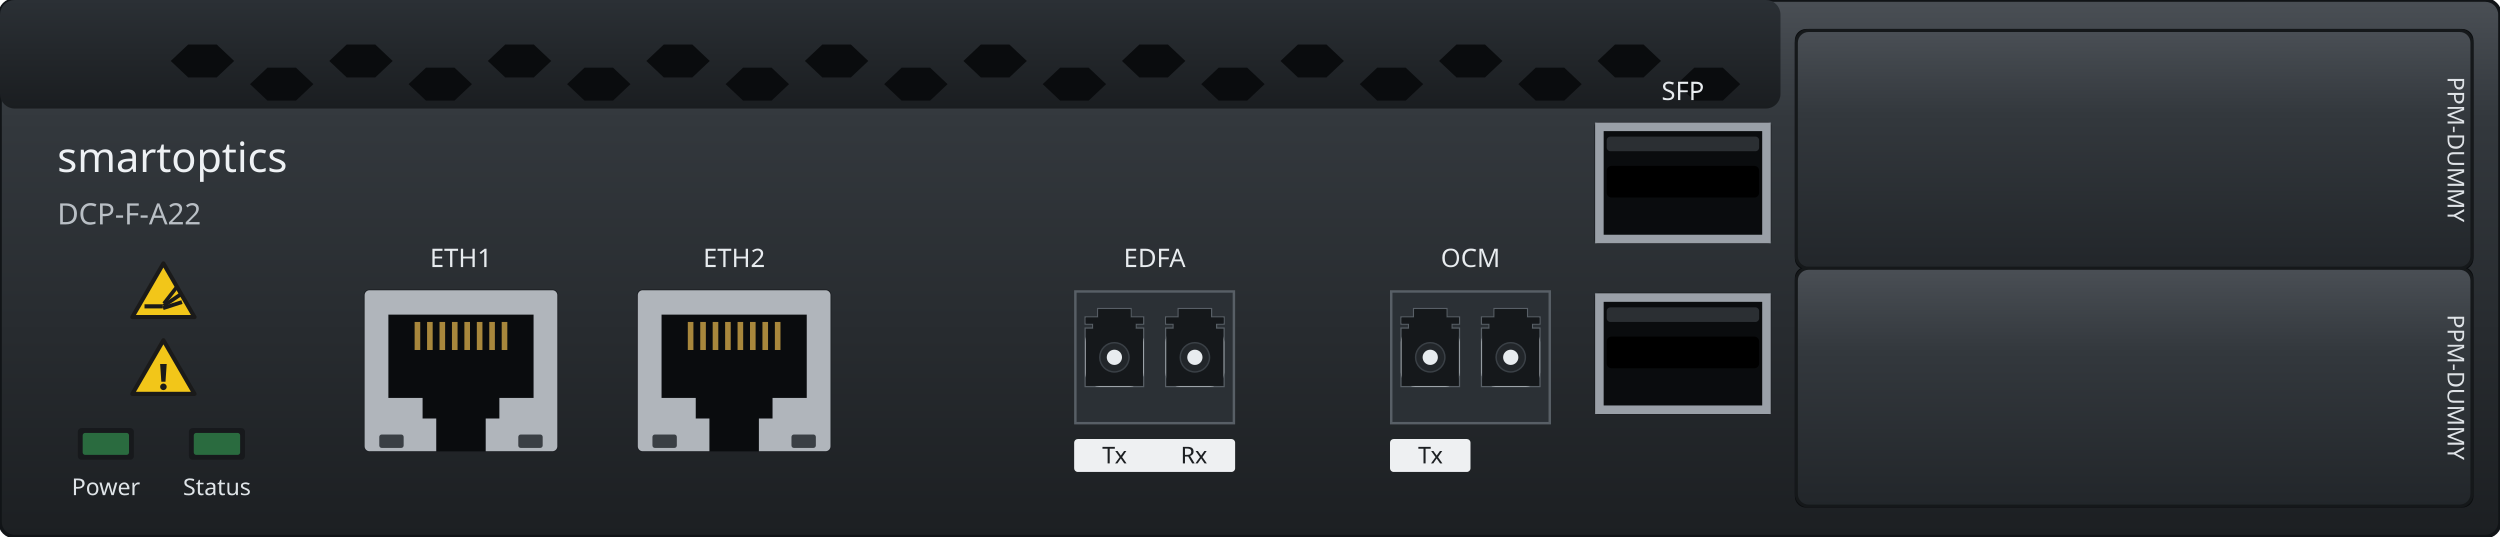
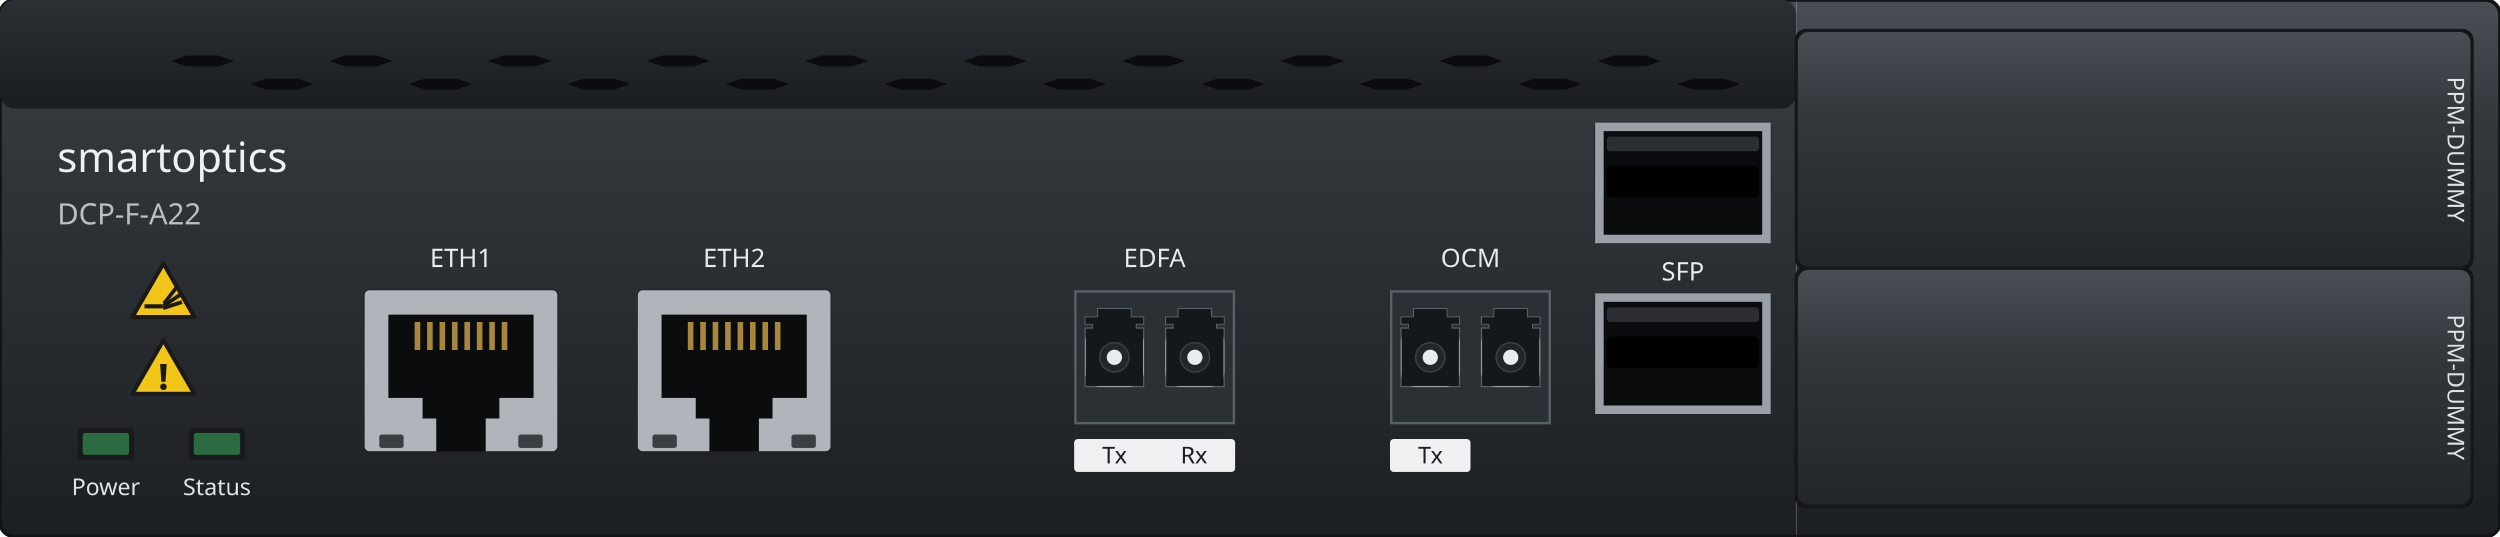
<svg xmlns="http://www.w3.org/2000/svg" width="205.0mm" height="44.0mm" viewBox="0 0 205.0 44.0">
  <style>
    [data-path] { cursor: pointer; }
    .state-on    { --led-color: #22c55e; }
    .state-up    { --led-color: #22c55e; }
    /* link and up are the same fact on an Ethernet lamp; see docs/rj45-family-design.md */
    .state-link  { --led-color: #22c55e; }
    .state-activity { --led-color: #86efac; }
    .state-ok    { --led-color: #22c55e; }
    .state-fault { --led-color: #ef4444; }
    .state-fail  { --led-color: #ef4444; }
    .state-locate { --led-color: #3b82f6; }
    .state-absent { opacity: 0.35; }
    /* A state is a colour AND a behaviour. Solid and blinking of the same colour
       are different facts on real hardware: on the S9510-28DC a solid green PWR
       is "system power good" and a blinking green PWR is "power good but BMC
       power fail". A blinking state that renders solid is the same failure as a
       state class nothing paints - it looks modelled and is not.
       blink animates opacity rather than fill, because each skin carries its own
       unlit colour in the fill fallback and a keyframe cannot name it. alternate
       animates fill, because two colours is the whole point, and takes its first
       value from the element's own fill. */
    @keyframes portrayal-blink {
      0%, 49.9% { opacity: 1; }
      50%, 100% { opacity: 0; }
    }
    @keyframes portrayal-alternate {
      0%, 49.9% { fill: var(--led-color, #3a3f44); }
      50%, 100% { fill: var(--led-color-alt, #3a3f44); }
    }
    .portrayal-highlight { filter: drop-shadow(0 0 1.2px #f59e0b) drop-shadow(0 0 0.5px #f59e0b); }
    .portrayal-dim { opacity: 0.25; }
    [data-class='region'].portrayal-highlight { stroke: #f59e0b; stroke-width: 0.7; filter: none; }
    .state-fail[data-class='psu'], .state-fail[data-class='fan'] { filter: drop-shadow(0 0 1.4px #ef4444); }
</style>
-   <g id="dcp-f-a22" data-path="dcp-f-a22" data-class="line-card" data-behaviour="fills" data-ref="smartoptics/dcp-f-a22@1:1.0.0" data-gain-db="22" data-laser-class="1" data-model="DCP-F-A22" data-power-draw-max-w="35" data-power-draw-typical-w="30" data-role="amplifier" transform="translate(0,0)">
+   <g id="dcp-f-a22" data-path="dcp-f-a22" data-class="line-card" data-behaviour="fills" data-ref="smartoptics/dcp-f-a22@1:1.2.0" data-gain-db="22" data-laser-class="1" data-model="DCP-F-A22" data-power-draw-max-w="35" data-power-draw-typical-w="30" data-role="amplifier" transform="translate(0,0)">
    <defs>
      <linearGradient id="dcp-f-a22--plate" x1="0" y1="0" x2="0" y2="1">
        <stop offset="0" stop-color="#4a4f55" />
        <stop offset="0.22" stop-color="#33383d" />
        <stop offset="1" stop-color="#1c1f22" />
      </linearGradient>
      <linearGradient id="dcp-f-a22--topband" x1="0" y1="0" x2="0" y2="1">
        <stop offset="0" stop-color="#2b3035" />
        <stop offset="1" stop-color="#1a1d20" />
      </linearGradient>
    </defs>
-     <rect id="dcp-f-a22--body" x="0" y="0" width="205" height="44" rx="1.2" fill="url(#dcp-f-a22--plate)" stroke="#111417" stroke-width="0.3" />
-     <rect x="0" y="0" width="146.0" height="8.9" rx="1.2" fill="url(#dcp-f-a22--topband)" />
-     <g id="dcp-f-a22--vent-top" fill="#0a0c0e" data-path="dcp-f-a22/vent-top" data-class="vent">
-       <polygon points="14.00,5.00 15.43,3.65 17.77,3.65 19.20,5.00 17.77,6.35 15.43,6.35" />
-       <polygon points="20.50,6.90 21.93,5.55 24.27,5.55 25.70,6.90 24.27,8.25 21.93,8.25" />
-       <polygon points="27.00,5.00 28.43,3.65 30.77,3.65 32.20,5.00 30.77,6.35 28.43,6.35" />
-       <polygon points="33.50,6.90 34.93,5.55 37.27,5.55 38.70,6.90 37.27,8.25 34.93,8.25" />
-       <polygon points="40.00,5.00 41.43,3.65 43.77,3.65 45.20,5.00 43.77,6.35 41.43,6.35" />
-       <polygon points="46.50,6.90 47.93,5.55 50.27,5.55 51.70,6.90 50.27,8.25 47.93,8.25" />
-       <polygon points="53.00,5.00 54.43,3.65 56.77,3.65 58.20,5.00 56.77,6.35 54.43,6.35" />
-       <polygon points="59.50,6.90 60.93,5.55 63.27,5.55 64.70,6.90 63.27,8.25 60.93,8.25" />
-       <polygon points="66.00,5.00 67.43,3.65 69.77,3.65 71.20,5.00 69.77,6.35 67.43,6.35" />
-       <polygon points="72.50,6.90 73.93,5.55 76.27,5.55 77.70,6.90 76.27,8.25 73.93,8.25" />
-       <polygon points="79.00,5.00 80.43,3.65 82.77,3.65 84.20,5.00 82.77,6.35 80.43,6.35" />
-       <polygon points="85.50,6.90 86.93,5.55 89.27,5.55 90.70,6.90 89.27,8.25 86.93,8.25" />
-       <polygon points="92.00,5.00 93.43,3.65 95.77,3.65 97.20,5.00 95.77,6.35 93.43,6.35" />
-       <polygon points="98.50,6.90 99.93,5.55 102.27,5.55 103.70,6.90 102.27,8.25 99.93,8.25" />
-       <polygon points="105.00,5.00 106.43,3.65 108.77,3.65 110.20,5.00 108.77,6.35 106.43,6.35" />
-       <polygon points="111.50,6.90 112.93,5.55 115.27,5.55 116.70,6.90 115.27,8.25 112.93,8.25" />
-       <polygon points="118.00,5.00 119.43,3.65 121.77,3.65 123.20,5.00 121.77,6.35 119.43,6.35" />
-       <polygon points="124.50,6.90 125.93,5.55 128.27,5.55 129.70,6.90 128.27,8.25 125.93,8.25" />
-       <polygon points="131.00,5.00 132.43,3.65 134.77,3.65 136.20,5.00 134.77,6.35 132.43,6.35" />
-       <polygon points="137.50,6.90 138.93,5.55 141.27,5.55 142.70,6.90 141.27,8.25 138.93,8.25" />
-     </g>
-     <rect id="dcp-f-a22--ppm-1" x="147.3" y="2.5" width="55.4" height="19.5" rx="0.8" fill="#101315" stroke="#0a0c0e" stroke-width="0.25" data-path="dcp-f-a22/ppm-1" data-class="bay" />
-     <rect id="dcp-f-a22--ppm-2" x="147.3" y="22.0" width="55.4" height="19.5" rx="0.8" fill="#101315" stroke="#0a0c0e" stroke-width="0.25" data-path="dcp-f-a22/ppm-2" data-class="bay" />
-     <g id="dcp-f-a22--brand-silkscreen" font-family="sans-serif">
-       <text id="dcp-f-a22--brand" x="4.7" y="14.1" font-size="3.4" fill="#eef1f4">smartoptics</text>
-       <text id="dcp-f-a22--model" x="4.7" y="18.4" font-size="2.4" fill="#b9bfc5">DCP-F-A22</text>
-     </g>
-     <g id="dcp-f-a22--caption-silkscreen" font-family="sans-serif" text-anchor="middle">
-       <text id="dcp-f-a22--caption-power" x="8.68" y="40.6" font-size="1.9" fill="#dfe4e8" data-path="dcp-f-a22/caption-power" data-class="marking">Power</text>
-       <text id="dcp-f-a22--caption-status" x="17.79" y="40.6" font-size="1.9" fill="#dfe4e8" data-path="dcp-f-a22/caption-status" data-class="marking">Status</text>
-       <text x="37.8" y="21.9" font-size="2.1" fill="#e8ecef">ETH1</text>
-       <text x="60.2" y="21.9" font-size="2.1" fill="#e8ecef">ETH2</text>
-       <text x="94.68" y="21.9" font-size="2.1" fill="#e8ecef">EDFA</text>
-       <text x="120.58" y="21.9" font-size="2.1" fill="#e8ecef">OCM</text>
-       <text x="138.0" y="8.2" font-size="2.1" fill="#e8ecef">SFP</text>
-     </g>
-     <g id="dcp-f-a22--port-caption-boxes">
-       <rect x="88.08" y="36.0" width="13.2" height="2.7" rx="0.3" fill="#eef0f2" />
-       <rect x="113.98" y="36.0" width="6.6" height="2.7" rx="0.3" fill="#eef0f2" />
-     </g>
-     <g id="dcp-f-a22--txrx-silkscreen" font-family="sans-serif" text-anchor="middle">
-       <text x="91.4" y="38.0" font-size="1.9" fill="#1c1f22">Tx</text>
-       <text x="97.9" y="38.0" font-size="1.9" fill="#1c1f22">Rx</text>
-       <text x="117.3" y="38.0" font-size="1.9" fill="#1c1f22">Tx</text>
-     </g>
-     <g id="dcp-f-a22--warn-laser" data-path="dcp-f-a22/warn-laser" data-class="marking" data-behaviour="mounts" data-ref="common/laser-warning@1:1.0.0" transform="translate(10.7,21.4)">
+     <g id="dcp-f-a22--body">
+       <g id="dcp-f-a22--body-ramp" data-z-out="44.0" data-z-profile-y="0:0,8.9:44,44:44">
+         <path id="dcp-f-a22--plate-ramp" fill="url(#dcp-f-a22--plate)" d="M 1.2 0 H 147.3 V 44 H 1.2 A 1.2 1.2 0 0 1 0 42.8 V 1.2 A 1.2 1.2 0 0 1 1.2 0 Z" />
+         <path id="dcp-f-a22--edge-ramp" fill="none" stroke="#111417" stroke-width="0.3" d="M 147.3 0 H 1.2 A 1.2 1.2 0 0 0 0 1.2 V 42.8 A 1.2 1.2 0 0 0 1.2 44 H 147.3" />
+         <rect id="dcp-f-a22--ramp-band" x="0" y="0" width="147.3" height="8.9" rx="1.2" fill="url(#dcp-f-a22--topband)" />
+         <g id="dcp-f-a22--vent-top" fill="#0a0c0e" data-path="dcp-f-a22/vent-top" data-class="vent" data-z-vent="44.0">
+           <polygon points="14.00,5.000 15.30,4.554 17.90,4.554 19.20,5.000 17.90,5.446 15.30,5.446" />
+           <polygon points="20.50,6.900 21.80,6.454 24.40,6.454 25.70,6.900 24.40,7.346 21.80,7.346" />
+           <polygon points="27.00,5.000 28.30,4.554 30.90,4.554 32.20,5.000 30.90,5.446 28.30,5.446" />
+           <polygon points="33.50,6.900 34.80,6.454 37.40,6.454 38.70,6.900 37.40,7.346 34.80,7.346" />
+           <polygon points="40.00,5.000 41.30,4.554 43.90,4.554 45.20,5.000 43.90,5.446 41.30,5.446" />
+           <polygon points="46.50,6.900 47.80,6.454 50.40,6.454 51.70,6.900 50.40,7.346 47.80,7.346" />
+           <polygon points="53.00,5.000 54.30,4.554 56.90,4.554 58.20,5.000 56.90,5.446 54.30,5.446" />
+           <polygon points="59.50,6.900 60.80,6.454 63.40,6.454 64.70,6.900 63.40,7.346 60.80,7.346" />
+           <polygon points="66.00,5.000 67.30,4.554 69.90,4.554 71.20,5.000 69.90,5.446 67.30,5.446" />
+           <polygon points="72.50,6.900 73.80,6.454 76.40,6.454 77.70,6.900 76.40,7.346 73.80,7.346" />
+           <polygon points="79.00,5.000 80.30,4.554 82.90,4.554 84.20,5.000 82.90,5.446 80.30,5.446" />
+           <polygon points="85.50,6.900 86.80,6.454 89.40,6.454 90.70,6.900 89.40,7.346 86.80,7.346" />
+           <polygon points="92.00,5.000 93.30,4.554 95.90,4.554 97.20,5.000 95.90,5.446 93.30,5.446" />
+           <polygon points="98.50,6.900 99.80,6.454 102.40,6.454 103.70,6.900 102.40,7.346 99.80,7.346" />
+           <polygon points="105.00,5.000 106.30,4.554 108.90,4.554 110.20,5.000 108.90,5.446 106.30,5.446" />
+           <polygon points="111.50,6.900 112.80,6.454 115.40,6.454 116.70,6.900 115.40,7.346 112.80,7.346" />
+           <polygon points="118.00,5.000 119.30,4.554 121.90,4.554 123.20,5.000 121.90,5.446 119.30,5.446" />
+           <polygon points="124.50,6.900 125.80,6.454 128.40,6.454 129.70,6.900 128.40,7.346 125.80,7.346" />
+           <polygon points="131.00,5.000 132.30,4.554 134.90,4.554 136.20,5.000 134.90,5.446 132.30,5.446" />
+           <polygon points="137.50,6.900 138.80,6.454 141.40,6.454 142.70,6.900 141.40,7.346 138.80,7.346" />
+         </g>
+         <g id="dcp-f-a22--brand-silkscreen" font-family="sans-serif">
+           <text id="dcp-f-a22--brand" x="4.7" y="14.1" font-size="3.4" fill="#eef1f4">smartoptics</text>
+           <text id="dcp-f-a22--model" x="4.7" y="18.4" font-size="2.4" fill="#b9bfc5">DCP-F-A22</text>
+         </g>
+         <g id="dcp-f-a22--caption-silkscreen" font-family="sans-serif" text-anchor="middle">
+           <text id="dcp-f-a22--caption-power" x="8.68" y="40.6" font-size="1.9" fill="#dfe4e8" data-path="dcp-f-a22/caption-power" data-class="marking">Power</text>
+           <text id="dcp-f-a22--caption-status" x="17.79" y="40.6" font-size="1.9" fill="#dfe4e8" data-path="dcp-f-a22/caption-status" data-class="marking">Status</text>
+           <text x="37.8" y="21.9" font-size="2.1" fill="#e8ecef">ETH1</text>
+           <text x="60.2" y="21.9" font-size="2.1" fill="#e8ecef">ETH2</text>
+           <text x="94.68" y="21.9" font-size="2.1" fill="#e8ecef">EDFA</text>
+           <text x="120.58" y="21.9" font-size="2.1" fill="#e8ecef">OCM</text>
+           <text x="138.0" y="23.0" font-size="2.1" fill="#e8ecef">SFP</text>
+         </g>
+         <g id="dcp-f-a22--port-caption-boxes">
+           <rect x="88.08" y="36.0" width="13.2" height="2.7" rx="0.3" fill="#eef0f2" />
+           <rect x="113.98" y="36.0" width="6.6" height="2.7" rx="0.3" fill="#eef0f2" />
+         </g>
+         <g id="dcp-f-a22--txrx-silkscreen" font-family="sans-serif" text-anchor="middle">
+           <text x="91.4" y="38.0" font-size="1.9" fill="#1c1f22">Tx</text>
+           <text x="97.9" y="38.0" font-size="1.9" fill="#1c1f22">Rx</text>
+           <text x="117.3" y="38.0" font-size="1.9" fill="#1c1f22">Tx</text>
+         </g>
+       </g>
+       <g id="dcp-f-a22--body-square" data-z-out="44.0">
+         <path id="dcp-f-a22--plate-square" fill="url(#dcp-f-a22--plate)" d="M 147.3 0 H 203.8 A 1.2 1.2 0 0 1 205 1.2 V 42.8 A 1.2 1.2 0 0 1 203.8 44 H 147.3 Z" />
+         <path id="dcp-f-a22--edge-square" fill="none" stroke="#111417" stroke-width="0.3" d="M 147.3 0 H 203.8 A 1.2 1.2 0 0 1 205 1.2 V 42.8 A 1.2 1.2 0 0 1 203.8 44 H 147.3" />
+         <rect id="dcp-f-a22--ppm-1" x="147.3" y="2.5" width="55.4" height="19.5" rx="0.8" fill="#101315" stroke="#0a0c0e" stroke-width="0.25" data-z-lift="44.0" data-path="dcp-f-a22/ppm-1" data-class="bay" />
+         <rect id="dcp-f-a22--ppm-2" x="147.3" y="22.0" width="55.4" height="19.5" rx="0.8" fill="#101315" stroke="#0a0c0e" stroke-width="0.25" data-z-lift="44.0" data-path="dcp-f-a22/ppm-2" data-class="bay" />
+       </g>
+     </g>
+     <g id="dcp-f-a22--warn-laser" data-path="dcp-f-a22/warn-laser" data-class="marking" data-behaviour="mounts" data-ref="common/laser-warning@1:1.0.0" transform="translate(10.7,21.4)" data-z-lift="44.0">
      <path id="dcp-f-a22--warn-laser--field" d="M 2.7 0.2 L 5.25 4.6 H 0.15 Z" fill="#f2c619" stroke="#1a1a1a" stroke-width="0.34" stroke-linejoin="round" />
      <g id="dcp-f-a22--warn-laser--burst" fill="#1a1a1a">
        <path d="M 1.15 3.55 h 1.5 v 0.34 h -1.5 z" />
        <path d="M 2.62 3.72 l 1.55 -0.5 l 0.1 0.3 l -1.55 0.5 z" />
        <path d="M 2.62 3.55 l 1.42 -0.95 l 0.18 0.26 l -1.42 0.95 z" />
        <path d="M 2.62 3.4 l 1.05 -1.35 l 0.24 0.19 l -1.05 1.35 z" />
      </g>
    </g>
-     <g id="dcp-f-a22--warn-general" data-path="dcp-f-a22/warn-general" data-class="marking" data-behaviour="mounts" data-ref="common/warning-triangle@1:1.0.0" transform="translate(10.7,27.7)">
+     <g id="dcp-f-a22--warn-general" data-path="dcp-f-a22/warn-general" data-class="marking" data-behaviour="mounts" data-ref="common/warning-triangle@1:1.0.0" transform="translate(10.7,27.7)" data-z-lift="44.0">
      <path id="dcp-f-a22--warn-general--field" d="M 2.7 0.2 L 5.25 4.6 H 0.15 Z" fill="#f2c619" stroke="#1a1a1a" stroke-width="0.34" stroke-linejoin="round" />
      <g id="dcp-f-a22--warn-general--exclamation" fill="#1a1a1a">
        <path d="M 2.43 2.15 h 0.54 l -0.10 1.45 h -0.34 z" />
        <circle cx="2.70" cy="4.02" r="0.27" />
      </g>
    </g>
-     <g id="dcp-f-a22--led-power" data-path="dcp-f-a22/led-power" data-class="led" data-ref="common/led-rect@1:1.1.0" data-function="power" transform="translate(6.38,35.1)">
+     <g id="dcp-f-a22--led-power" data-path="dcp-f-a22/led-power" data-class="led" data-ref="common/led-rect@1:1.1.0" data-function="power" transform="translate(6.38,35.1)" data-z-lift="44.0">
      <rect id="dcp-f-a22--led-power--bezel" x="0" y="0" width="4.6" height="2.6" rx="0.3" fill="#17191c" />
      <rect id="dcp-f-a22--led-power--lamp" x="0.4" y="0.4" width="3.8" height="1.8" rx="0.2" fill="var(--led-color, #2a6b3f)" data-path="dcp-f-a22/led-power/lamp" data-class="led" data-states="off on" data-z-dome="0.3" />
    </g>
-     <g id="dcp-f-a22--led-status" data-path="dcp-f-a22/led-status" data-class="led" data-ref="common/led-rect@1:1.1.0" data-function="status" transform="translate(15.49,35.1)">
+     <g id="dcp-f-a22--led-status" data-path="dcp-f-a22/led-status" data-class="led" data-ref="common/led-rect@1:1.1.0" data-function="status" transform="translate(15.49,35.1)" data-z-lift="44.0">
      <rect id="dcp-f-a22--led-status--bezel" x="0" y="0" width="4.6" height="2.6" rx="0.3" fill="#17191c" />
      <rect id="dcp-f-a22--led-status--lamp" x="0.4" y="0.4" width="3.8" height="1.8" rx="0.2" fill="var(--led-color, #2a6b3f)" data-path="dcp-f-a22/led-status/lamp" data-class="led" data-states="off on" data-z-dome="0.3" />
    </g>
-     <g id="dcp-f-a22--eth1" data-path="dcp-f-a22/eth1" data-class="port" data-ref="common/rj45-eth@1:1.2.0" data-depth="18.6" data-media="rj45" data-role="mgmt" data-speed="1000base-t" transform="translate(29.9,23.8)">
+     <g id="dcp-f-a22--eth1" data-path="dcp-f-a22/eth1" data-class="port" data-ref="common/rj45-eth@1:1.2.0" data-depth="18.6" data-media="rj45" data-role="mgmt" data-speed="1000base-t" transform="translate(29.9,23.8)" data-z-lift="44.0">
      <g id="dcp-f-a22--eth1--jack" data-path="dcp-f-a22/eth1/jack" data-class="port" data-ref="std/rj45@2:2.1.0" data-depth="18.6" data-wall="#3a3f45" data-cavity="cavity" data-media="rj45" transform="translate(0.0,0.0)">
        <path id="dcp-f-a22--eth1--jack--housing" fill-rule="evenodd" fill="#b0b5bb" data-fill-from="finish" stroke="#1c1f23" stroke-width="0.15" d="     M 0.4 0 h 15.0 a 0.4 0.4 0 0 1 0.4 0.4 v 12.4 a 0.4 0.4 0 0 1 -0.4 0.4 h -15.0 a 0.4 0.4 0 0 1 -0.4 -0.4 v -12.4 a 0.4 0.4 0 0 1 0.4 -0.4 z     M 1.945 2.0 h 11.91 v 6.83 h -2.805 v 1.69 h -1.12 v 2.68 h -4.06 v -2.68 h -1.12 v -1.69 h -2.805 z" />
        <path id="dcp-f-a22--eth1--jack--cavity" fill="#0a0c0e" d="     M 1.945 2.0 h 11.91 v 6.83 h -2.805 v 1.69 h -1.12 v 2.68 h -4.06 v -2.68 h -1.12 v -1.69 h -2.805 z" />
        <path id="dcp-f-a22--eth1--jack--opening" fill="none" d="M 1.945 2.0 h 11.91 v 11.2 h -11.91 z" data-path="dcp-f-a22/eth1/jack/opening" data-class="cutout" />
        <g id="dcp-f-a22--eth1--jack--pins" fill="#a8873c">
          <rect x="4.10" y="2.6" width="0.46" height="2.3" />
          <rect x="5.12" y="2.6" width="0.46" height="2.3" />
          <rect x="6.14" y="2.6" width="0.46" height="2.3" />
          <rect x="7.16" y="2.6" width="0.46" height="2.3" />
          <rect x="8.18" y="2.6" width="0.46" height="2.3" />
          <rect x="9.20" y="2.6" width="0.46" height="2.3" />
          <rect x="10.22" y="2.6" width="0.46" height="2.3" />
          <rect x="11.24" y="2.6" width="0.46" height="2.3" />
        </g>
      </g>
      <path id="dcp-f-a22--eth1--face" fill-rule="evenodd" fill="#b0b5bb" data-fill-from="finish" d="     M 0.4 0 h 15.0 a 0.4 0.4 0 0 1 0.4 0.4 v 12.4 a 0.4 0.4 0 0 1 -0.4 0.4 h -15.0 a 0.4 0.4 0 0 1 -0.4 -0.4 v -12.4 a 0.4 0.4 0 0 1 0.4 -0.4 z     M 1.945 2.0 h 11.91 v 6.83 h -2.805 v 1.69 h -1.12 v 2.68 h -4.06 v -2.68 h -1.12 v -1.69 h -2.805 z" />
-       <rect id="dcp-f-a22--eth1--led-a" x="1.2" y="11.83" width="2.0" height="1.1" rx="0.2" fill="var(--led-color, #3a3f44)" data-path="dcp-f-a22/eth1/led-a" data-class="led" data-states="off link" data-z-out="0.3" data-z-color="#0d0f11" />
-       <rect id="dcp-f-a22--eth1--led-b" x="12.6" y="11.83" width="2.0" height="1.1" rx="0.2" fill="var(--led-color, #3a3f44)" data-path="dcp-f-a22/eth1/led-b" data-class="led" data-states="off activity" data-z-out="0.3" data-z-color="#0d0f11" />
-     </g>
-     <g id="dcp-f-a22--eth2" data-path="dcp-f-a22/eth2" data-class="port" data-ref="common/rj45-eth@1:1.2.0" data-depth="18.6" data-media="rj45" data-role="mgmt" data-speed="1000base-t" transform="translate(52.3,23.8)">
+       <rect id="dcp-f-a22--eth1--led-a" x="1.2" y="11.83" width="2.0" height="1.1" rx="0.2" fill="var(--led-color, #3a3f44)" data-path="dcp-f-a22/eth1/led-a" data-class="led" data-states="off link" data-z-out="44.3" data-z-color="#0d0f11" />
+       <rect id="dcp-f-a22--eth1--led-b" x="12.6" y="11.83" width="2.0" height="1.1" rx="0.2" fill="var(--led-color, #3a3f44)" data-path="dcp-f-a22/eth1/led-b" data-class="led" data-states="off activity" data-z-out="44.3" data-z-color="#0d0f11" />
+     </g>
+     <g id="dcp-f-a22--eth2" data-path="dcp-f-a22/eth2" data-class="port" data-ref="common/rj45-eth@1:1.2.0" data-depth="18.6" data-media="rj45" data-role="mgmt" data-speed="1000base-t" transform="translate(52.3,23.8)" data-z-lift="44.0">
      <g id="dcp-f-a22--eth2--jack" data-path="dcp-f-a22/eth2/jack" data-class="port" data-ref="std/rj45@2:2.1.0" data-depth="18.6" data-wall="#3a3f45" data-cavity="cavity" data-media="rj45" transform="translate(0.0,0.0)">
        <path id="dcp-f-a22--eth2--jack--housing" fill-rule="evenodd" fill="#b0b5bb" data-fill-from="finish" stroke="#1c1f23" stroke-width="0.15" d="     M 0.4 0 h 15.0 a 0.4 0.4 0 0 1 0.4 0.4 v 12.4 a 0.4 0.4 0 0 1 -0.4 0.4 h -15.0 a 0.4 0.4 0 0 1 -0.4 -0.4 v -12.4 a 0.4 0.4 0 0 1 0.4 -0.4 z     M 1.945 2.0 h 11.91 v 6.83 h -2.805 v 1.69 h -1.12 v 2.68 h -4.06 v -2.68 h -1.12 v -1.69 h -2.805 z" />
        <path id="dcp-f-a22--eth2--jack--cavity" fill="#0a0c0e" d="     M 1.945 2.0 h 11.91 v 6.83 h -2.805 v 1.69 h -1.12 v 2.68 h -4.06 v -2.68 h -1.12 v -1.69 h -2.805 z" />
        <path id="dcp-f-a22--eth2--jack--opening" fill="none" d="M 1.945 2.0 h 11.91 v 11.2 h -11.91 z" data-path="dcp-f-a22/eth2/jack/opening" data-class="cutout" />
        <g id="dcp-f-a22--eth2--jack--pins" fill="#a8873c">
          <rect x="4.10" y="2.6" width="0.46" height="2.3" />
          <rect x="5.12" y="2.6" width="0.46" height="2.3" />
          <rect x="6.14" y="2.6" width="0.46" height="2.3" />
          <rect x="7.16" y="2.6" width="0.46" height="2.3" />
          <rect x="8.18" y="2.6" width="0.46" height="2.3" />
          <rect x="9.20" y="2.6" width="0.46" height="2.3" />
          <rect x="10.22" y="2.6" width="0.46" height="2.3" />
          <rect x="11.24" y="2.6" width="0.46" height="2.3" />
        </g>
      </g>
      <path id="dcp-f-a22--eth2--face" fill-rule="evenodd" fill="#b0b5bb" data-fill-from="finish" d="     M 0.4 0 h 15.0 a 0.4 0.4 0 0 1 0.4 0.4 v 12.4 a 0.4 0.4 0 0 1 -0.4 0.4 h -15.0 a 0.4 0.4 0 0 1 -0.4 -0.4 v -12.4 a 0.4 0.4 0 0 1 0.4 -0.4 z     M 1.945 2.0 h 11.91 v 6.83 h -2.805 v 1.69 h -1.12 v 2.68 h -4.06 v -2.68 h -1.12 v -1.69 h -2.805 z" />
-       <rect id="dcp-f-a22--eth2--led-a" x="1.2" y="11.83" width="2.0" height="1.1" rx="0.2" fill="var(--led-color, #3a3f44)" data-path="dcp-f-a22/eth2/led-a" data-class="led" data-states="off link" data-z-out="0.3" data-z-color="#0d0f11" />
-       <rect id="dcp-f-a22--eth2--led-b" x="12.6" y="11.83" width="2.0" height="1.1" rx="0.2" fill="var(--led-color, #3a3f44)" data-path="dcp-f-a22/eth2/led-b" data-class="led" data-states="off activity" data-z-out="0.3" data-z-color="#0d0f11" />
-     </g>
-     <g id="dcp-f-a22--edfa" data-path="dcp-f-a22/edfa" data-class="port" data-ref="common/lc-duplex-adapter@3:3.1.0" data-connector="lc-duplex" data-media="fiber" data-role="edfa" transform="translate(88.08,23.8)">
-       <path id="dcp-f-a22--edfa--bezel" fill-rule="evenodd" fill="#2b3035" stroke="#585f66" stroke-width="0.2" d="M 0.1 0.1 h 13 v 10.8 h -13 z            M 1.98 1.55 h 2.64 v 0.69 h 1.03 v 0.49 h -0.62 v 0.42 h 0.62 v 4.7              h -4.7 v -4.7 h 0.62 v -0.42 h -0.62 v -0.49 h 1.03 z            M 8.58 1.55 h 2.64 v 0.69 h 1.03 v 0.49 h -0.62 v 0.42 h 0.62 v 4.7              h -4.7 v -4.7 h 0.62 v -0.42 h -0.62 v -0.49 h 1.03 z" data-z-out="3.175" />
+       <rect id="dcp-f-a22--eth2--led-a" x="1.2" y="11.83" width="2.0" height="1.1" rx="0.2" fill="var(--led-color, #3a3f44)" data-path="dcp-f-a22/eth2/led-a" data-class="led" data-states="off link" data-z-out="44.3" data-z-color="#0d0f11" />
+       <rect id="dcp-f-a22--eth2--led-b" x="12.6" y="11.83" width="2.0" height="1.1" rx="0.2" fill="var(--led-color, #3a3f44)" data-path="dcp-f-a22/eth2/led-b" data-class="led" data-states="off activity" data-z-out="44.3" data-z-color="#0d0f11" />
+     </g>
+     <g id="dcp-f-a22--edfa" data-path="dcp-f-a22/edfa" data-class="port" data-ref="common/lc-duplex-adapter@3:3.1.0" data-connector="lc-duplex" data-media="fiber" data-role="edfa" transform="translate(88.08,23.8)" data-z-lift="44.0">
+       <path id="dcp-f-a22--edfa--bezel" fill-rule="evenodd" fill="#2b3035" stroke="#585f66" stroke-width="0.2" d="M 0.1 0.1 h 13 v 10.8 h -13 z            M 1.98 1.55 h 2.64 v 0.69 h 1.03 v 0.49 h -0.62 v 0.42 h 0.62 v 4.7              h -4.7 v -4.7 h 0.62 v -0.42 h -0.62 v -0.49 h 1.03 z            M 8.58 1.55 h 2.64 v 0.69 h 1.03 v 0.49 h -0.62 v 0.42 h 0.62 v 4.7              h -4.7 v -4.7 h 0.62 v -0.42 h -0.62 v -0.49 h 1.03 z" data-z-out="47.175" />
      <rect id="dcp-f-a22--edfa--cap-tx-inset" x="1.95" y="4.15" width="2.7" height="2.7" rx="0.7" fill="#d3d8dd" data-z-sink="0.9" data-z-lift="9.525" />
      <rect id="dcp-f-a22--edfa--cap-rx-inset" x="8.55" y="4.15" width="2.7" height="2.7" rx="0.7" fill="#d3d8dd" data-z-sink="0.9" data-z-lift="9.525" />
-       <rect id="dcp-f-a22--edfa--cap-tx" x="0.95" y="3.15" width="4.7" height="4.7" rx="1.1" fill="#e9ecef" stroke="#b6bcc2" stroke-width="0.12" data-path="dcp-f-a22/edfa/cap-tx" data-class="cap" data-z-out="6.35" data-z-lift="3.175" data-z-color="#e9ecef" />
-       <rect id="dcp-f-a22--edfa--cap-rx" x="7.55" y="3.15" width="4.7" height="4.7" rx="1.1" fill="#e9ecef" stroke="#b6bcc2" stroke-width="0.12" data-path="dcp-f-a22/edfa/cap-rx" data-class="cap" data-z-out="6.35" data-z-lift="3.175" data-z-color="#e9ecef" />
+       <rect id="dcp-f-a22--edfa--cap-tx" x="0.95" y="3.15" width="4.7" height="4.7" rx="1.1" fill="#e9ecef" stroke="#b6bcc2" stroke-width="0.12" data-path="dcp-f-a22/edfa/cap-tx" data-class="cap" data-z-out="50.35" data-z-lift="3.175" data-z-color="#e9ecef" />
+       <rect id="dcp-f-a22--edfa--cap-rx" x="7.55" y="3.15" width="4.7" height="4.7" rx="1.1" fill="#e9ecef" stroke="#b6bcc2" stroke-width="0.12" data-path="dcp-f-a22/edfa/cap-rx" data-class="cap" data-z-out="50.35" data-z-lift="3.175" data-z-color="#e9ecef" />
      <g id="dcp-f-a22--edfa--tx" data-path="dcp-f-a22/edfa/tx" data-class="port" data-ref="std/lc-bore@3:3.0.0" data-depth="4.5" data-wall="#4a4f55" data-cavity="bore" data-connector="lc" data-media="fiber" transform="translate(0.95,1.55) rotate(180 2.35 3.15)" data-z-lift="3.175">
        <path id="dcp-f-a22--edfa--tx--bore" fill="#15181b" d="     M 0 0 h 4.7 v 4.70     h -0.62 v 0.42 h 0.62 v 0.49     h -1.03 v 0.69 h -2.64 v -0.69     h -1.03 v -0.49 h 0.62 v -0.42 h -0.62 z" data-path="dcp-f-a22/edfa/tx/bore" data-class="cutout" />
        <rect id="dcp-f-a22--edfa--tx--key-neck" x="0.62" y="4.70" width="3.46" height="0.42" fill="#15181b" data-z-top="3.6" />
        <rect id="dcp-f-a22--edfa--tx--key-shoulder" x="0" y="5.12" width="4.7" height="0.49" fill="#15181b" data-z-top="2.9" />
        <rect id="dcp-f-a22--edfa--tx--key-tongue" x="1.03" y="5.61" width="2.64" height="0.69" fill="#15181b" data-z-top="2.2" />
        <circle id="dcp-f-a22--edfa--tx--sleeve" cx="2.35" cy="2.35" r="1.2" fill="#22262a" stroke="#3a4046" stroke-width="0.12" />
        <circle id="dcp-f-a22--edfa--tx--ferrule" cx="2.35" cy="2.35" r="0.625" fill="#e8ecef" data-z-top="3.6" data-z-color="#e8ecef" />
      </g>
      <g id="dcp-f-a22--edfa--rx" data-path="dcp-f-a22/edfa/rx" data-class="port" data-ref="std/lc-bore@3:3.0.0" data-depth="4.5" data-wall="#4a4f55" data-cavity="bore" data-connector="lc" data-media="fiber" transform="translate(7.55,1.55) rotate(180 2.35 3.15)" data-z-lift="3.175">
        <path id="dcp-f-a22--edfa--rx--bore" fill="#15181b" d="     M 0 0 h 4.7 v 4.70     h -0.62 v 0.42 h 0.62 v 0.49     h -1.03 v 0.69 h -2.64 v -0.69     h -1.03 v -0.49 h 0.62 v -0.42 h -0.62 z" data-path="dcp-f-a22/edfa/rx/bore" data-class="cutout" />
        <rect id="dcp-f-a22--edfa--rx--key-neck" x="0.62" y="4.70" width="3.46" height="0.42" fill="#15181b" data-z-top="3.6" />
        <rect id="dcp-f-a22--edfa--rx--key-shoulder" x="0" y="5.12" width="4.7" height="0.49" fill="#15181b" data-z-top="2.9" />
        <rect id="dcp-f-a22--edfa--rx--key-tongue" x="1.03" y="5.61" width="2.64" height="0.69" fill="#15181b" data-z-top="2.2" />
        <circle id="dcp-f-a22--edfa--rx--sleeve" cx="2.35" cy="2.35" r="1.2" fill="#22262a" stroke="#3a4046" stroke-width="0.12" />
        <circle id="dcp-f-a22--edfa--rx--ferrule" cx="2.35" cy="2.35" r="0.625" fill="#e8ecef" data-z-top="3.6" data-z-color="#e8ecef" />
      </g>
    </g>
-     <g id="dcp-f-a22--ocm" data-path="dcp-f-a22/ocm" data-class="port" data-ref="common/lc-duplex-adapter@3:3.1.0" data-connector="lc-duplex" data-media="fiber" data-role="monitor" transform="translate(113.98,23.8)">
-       <path id="dcp-f-a22--ocm--bezel" fill-rule="evenodd" fill="#2b3035" stroke="#585f66" stroke-width="0.2" d="M 0.1 0.1 h 13 v 10.8 h -13 z            M 1.98 1.55 h 2.64 v 0.69 h 1.03 v 0.49 h -0.62 v 0.42 h 0.62 v 4.7              h -4.7 v -4.7 h 0.62 v -0.42 h -0.62 v -0.49 h 1.03 z            M 8.58 1.55 h 2.64 v 0.69 h 1.03 v 0.49 h -0.62 v 0.42 h 0.62 v 4.7              h -4.7 v -4.7 h 0.62 v -0.42 h -0.62 v -0.49 h 1.03 z" data-z-out="3.175" />
+     <g id="dcp-f-a22--ocm" data-path="dcp-f-a22/ocm" data-class="port" data-ref="common/lc-duplex-adapter@3:3.1.0" data-connector="lc-duplex" data-media="fiber" data-role="monitor" transform="translate(113.98,23.8)" data-z-lift="44.0">
+       <path id="dcp-f-a22--ocm--bezel" fill-rule="evenodd" fill="#2b3035" stroke="#585f66" stroke-width="0.2" d="M 0.1 0.1 h 13 v 10.8 h -13 z            M 1.98 1.55 h 2.64 v 0.69 h 1.03 v 0.49 h -0.62 v 0.42 h 0.62 v 4.7              h -4.7 v -4.7 h 0.62 v -0.42 h -0.62 v -0.49 h 1.03 z            M 8.58 1.55 h 2.64 v 0.69 h 1.03 v 0.49 h -0.62 v 0.42 h 0.62 v 4.7              h -4.7 v -4.7 h 0.62 v -0.42 h -0.62 v -0.49 h 1.03 z" data-z-out="47.175" />
      <rect id="dcp-f-a22--ocm--cap-tx-inset" x="1.95" y="4.15" width="2.7" height="2.7" rx="0.7" fill="#d3d8dd" data-z-sink="0.9" data-z-lift="9.525" />
      <rect id="dcp-f-a22--ocm--cap-rx-inset" x="8.55" y="4.15" width="2.7" height="2.7" rx="0.7" fill="#d3d8dd" data-z-sink="0.9" data-z-lift="9.525" />
-       <rect id="dcp-f-a22--ocm--cap-tx" x="0.95" y="3.15" width="4.7" height="4.7" rx="1.1" fill="#e9ecef" stroke="#b6bcc2" stroke-width="0.12" data-path="dcp-f-a22/ocm/cap-tx" data-class="cap" data-z-out="6.35" data-z-lift="3.175" data-z-color="#e9ecef" />
-       <rect id="dcp-f-a22--ocm--cap-rx" x="7.55" y="3.15" width="4.7" height="4.7" rx="1.1" fill="#e9ecef" stroke="#b6bcc2" stroke-width="0.12" data-path="dcp-f-a22/ocm/cap-rx" data-class="cap" data-z-out="6.35" data-z-lift="3.175" data-z-color="#e9ecef" />
+       <rect id="dcp-f-a22--ocm--cap-tx" x="0.95" y="3.15" width="4.7" height="4.7" rx="1.1" fill="#e9ecef" stroke="#b6bcc2" stroke-width="0.12" data-path="dcp-f-a22/ocm/cap-tx" data-class="cap" data-z-out="50.35" data-z-lift="3.175" data-z-color="#e9ecef" />
+       <rect id="dcp-f-a22--ocm--cap-rx" x="7.55" y="3.15" width="4.7" height="4.7" rx="1.1" fill="#e9ecef" stroke="#b6bcc2" stroke-width="0.12" data-path="dcp-f-a22/ocm/cap-rx" data-class="cap" data-z-out="50.35" data-z-lift="3.175" data-z-color="#e9ecef" />
      <g id="dcp-f-a22--ocm--tx" data-path="dcp-f-a22/ocm/tx" data-class="port" data-ref="std/lc-bore@3:3.0.0" data-depth="4.5" data-wall="#4a4f55" data-cavity="bore" data-connector="lc" data-media="fiber" transform="translate(0.95,1.55) rotate(180 2.35 3.15)" data-z-lift="3.175">
        <path id="dcp-f-a22--ocm--tx--bore" fill="#15181b" d="     M 0 0 h 4.7 v 4.70     h -0.62 v 0.42 h 0.62 v 0.49     h -1.03 v 0.69 h -2.64 v -0.69     h -1.03 v -0.49 h 0.62 v -0.42 h -0.62 z" data-path="dcp-f-a22/ocm/tx/bore" data-class="cutout" />
        <rect id="dcp-f-a22--ocm--tx--key-neck" x="0.62" y="4.70" width="3.46" height="0.42" fill="#15181b" data-z-top="3.6" />
        <rect id="dcp-f-a22--ocm--tx--key-shoulder" x="0" y="5.12" width="4.7" height="0.49" fill="#15181b" data-z-top="2.9" />
        <rect id="dcp-f-a22--ocm--tx--key-tongue" x="1.03" y="5.61" width="2.64" height="0.69" fill="#15181b" data-z-top="2.2" />
        <circle id="dcp-f-a22--ocm--tx--sleeve" cx="2.35" cy="2.35" r="1.2" fill="#22262a" stroke="#3a4046" stroke-width="0.12" />
        <circle id="dcp-f-a22--ocm--tx--ferrule" cx="2.35" cy="2.35" r="0.625" fill="#e8ecef" data-z-top="3.6" data-z-color="#e8ecef" />
      </g>
      <g id="dcp-f-a22--ocm--rx" data-path="dcp-f-a22/ocm/rx" data-class="port" data-ref="std/lc-bore@3:3.0.0" data-depth="4.5" data-wall="#4a4f55" data-cavity="bore" data-connector="lc" data-media="fiber" transform="translate(7.55,1.55) rotate(180 2.35 3.15)" data-z-lift="3.175">
        <path id="dcp-f-a22--ocm--rx--bore" fill="#15181b" d="     M 0 0 h 4.7 v 4.70     h -0.62 v 0.42 h 0.62 v 0.49     h -1.03 v 0.69 h -2.64 v -0.69     h -1.03 v -0.49 h 0.62 v -0.42 h -0.62 z" data-path="dcp-f-a22/ocm/rx/bore" data-class="cutout" />
        <rect id="dcp-f-a22--ocm--rx--key-neck" x="0.62" y="4.70" width="3.46" height="0.42" fill="#15181b" data-z-top="3.6" />
        <rect id="dcp-f-a22--ocm--rx--key-shoulder" x="0" y="5.12" width="4.7" height="0.49" fill="#15181b" data-z-top="2.9" />
        <rect id="dcp-f-a22--ocm--rx--key-tongue" x="1.03" y="5.61" width="2.64" height="0.69" fill="#15181b" data-z-top="2.2" />
        <circle id="dcp-f-a22--ocm--rx--sleeve" cx="2.35" cy="2.35" r="1.2" fill="#22262a" stroke="#3a4046" stroke-width="0.12" />
        <circle id="dcp-f-a22--ocm--rx--ferrule" cx="2.35" cy="2.35" r="0.625" fill="#e8ecef" data-z-top="3.6" data-z-color="#e8ecef" />
      </g>
    </g>
-     <g id="dcp-f-a22--sfp-1" data-path="dcp-f-a22/sfp-1" data-class="port" data-ref="std/sfp@1:1.4.0" data-depth="41.0" data-wall="#aab0b7" data-cavity="cavity" data-media="sfp" data-role="mgmt" data-speed="100m-1g" transform="translate(130.75,10.0)">
+     <g id="dcp-f-a22--sfp-1" data-path="dcp-f-a22/sfp-1" data-class="port" data-ref="std/sfp@1:1.4.0" data-depth="41.0" data-wall="#aab0b7" data-cavity="cavity" data-media="sfp" data-role="mgmt" data-speed="100m-1g" transform="translate(130.75,10.0)" data-z-lift="44.0">
      <rect id="dcp-f-a22--sfp-1--opening" x="0" y="0" width="14.5" height="10" rx="0.3" fill="#17191c" data-path="dcp-f-a22/sfp-1/opening" data-class="cutout" />
      <rect id="dcp-f-a22--sfp-1--cavity" x="0.5" y="0.75" width="13.5" height="8.5" rx="0.3" fill="#0a0c0e" />
      <rect id="dcp-f-a22--sfp-1--cage-lip" x="1.0" y="1.2" width="12.5" height="1.2" rx="0.3" fill="#2b2f33" />
      <rect id="dcp-f-a22--sfp-1--module-slot" x="1.0" y="3.6" width="12.5" height="2.6" rx="0.4" fill="#000000" />
-       <path id="dcp-f-a22--sfp-1--collar" fill-rule="evenodd" fill="#9aa0a8" d="M 0.05 0.05 h 14.4 v 9.9 h -14.4 z M 0.75 0.75 h 13 v 8.5 h -13 z" data-z-out="1.0" data-z-color="#7d848c" />
-     </g>
-     <g id="dcp-f-a22--sfp-2" data-path="dcp-f-a22/sfp-2" data-class="port" data-ref="std/sfp@1:1.4.0" data-depth="41.0" data-wall="#aab0b7" data-cavity="cavity" data-media="sfp" data-role="mgmt" data-speed="100m-1g" transform="translate(130.75,24.0)">
+       <path id="dcp-f-a22--sfp-1--collar" fill-rule="evenodd" fill="#9aa0a8" d="M 0.05 0.05 h 14.4 v 9.9 h -14.4 z M 0.75 0.75 h 13 v 8.5 h -13 z" data-z-out="45.0" data-z-color="#7d848c" />
+     </g>
+     <g id="dcp-f-a22--sfp-2" data-path="dcp-f-a22/sfp-2" data-class="port" data-ref="std/sfp@1:1.4.0" data-depth="41.0" data-wall="#aab0b7" data-cavity="cavity" data-media="sfp" data-role="mgmt" data-speed="100m-1g" transform="translate(130.75,24.0)" data-z-lift="44.0">
      <rect id="dcp-f-a22--sfp-2--opening" x="0" y="0" width="14.5" height="10" rx="0.3" fill="#17191c" data-path="dcp-f-a22/sfp-2/opening" data-class="cutout" />
      <rect id="dcp-f-a22--sfp-2--cavity" x="0.5" y="0.75" width="13.5" height="8.5" rx="0.3" fill="#0a0c0e" />
      <rect id="dcp-f-a22--sfp-2--cage-lip" x="1.0" y="1.2" width="12.5" height="1.2" rx="0.3" fill="#2b2f33" />
      <rect id="dcp-f-a22--sfp-2--module-slot" x="1.0" y="3.6" width="12.5" height="2.6" rx="0.4" fill="#000000" />
-       <path id="dcp-f-a22--sfp-2--collar" fill-rule="evenodd" fill="#9aa0a8" d="M 0.05 0.05 h 14.4 v 9.9 h -14.4 z M 0.75 0.75 h 13 v 8.5 h -13 z" data-z-out="1.0" data-z-color="#7d848c" />
-     </g>
-     <g id="dcp-f-a22--ppm-1--module" data-path="dcp-f-a22/ppm-1/module" data-class="blank" data-behaviour="fills" data-ref="smartoptics/ppm-dummy@1:1.0.0" data-model="PPM-DUMMY" data-role="slot-blank" transform="translate(147.3,2.5)">
+       <path id="dcp-f-a22--sfp-2--collar" fill-rule="evenodd" fill="#9aa0a8" d="M 0.05 0.05 h 14.4 v 9.9 h -14.4 z M 0.75 0.75 h 13 v 8.5 h -13 z" data-z-out="45.0" data-z-color="#7d848c" />
+     </g>
+     <g id="dcp-f-a22--ppm-1--module" data-path="dcp-f-a22/ppm-1/module" data-class="blank" data-behaviour="fills" data-ref="smartoptics/ppm-dummy@1:1.0.0" data-model="PPM-DUMMY" data-role="slot-blank" transform="translate(147.3,2.5)" data-z-lift="44.0">
      <defs>
        <linearGradient id="dcp-f-a22--ppm-1--module--plate" x1="0" y1="0" x2="0" y2="1">
          <stop offset="0" stop-color="#4a4f55" />
          <stop offset="0.35" stop-color="#33383d" />
          <stop offset="1" stop-color="#22262a" />
        </linearGradient>
      </defs>
      <rect id="dcp-f-a22--ppm-1--module--body" x="0" y="0" width="55.4" height="19.5" rx="1.0" fill="url(#dcp-f-a22--ppm-1--module--plate)" stroke="#15181a" stroke-width="0.25" />
      <g id="dcp-f-a22--ppm-1--module--part-silkscreen" font-family="sans-serif">
        <text x="53.4" y="9.75" font-size="1.9" fill="#dfe3e7" text-anchor="middle" transform="rotate(90 53.4 9.75)">PPM-DUMMY</text>
      </g>
    </g>
-     <g id="dcp-f-a22--ppm-2--module" data-path="dcp-f-a22/ppm-2/module" data-class="blank" data-behaviour="fills" data-ref="smartoptics/ppm-dummy@1:1.0.0" data-model="PPM-DUMMY" data-role="slot-blank" transform="translate(147.3,22.0)">
+     <g id="dcp-f-a22--ppm-2--module" data-path="dcp-f-a22/ppm-2/module" data-class="blank" data-behaviour="fills" data-ref="smartoptics/ppm-dummy@1:1.0.0" data-model="PPM-DUMMY" data-role="slot-blank" transform="translate(147.3,22.0)" data-z-lift="44.0">
      <defs>
        <linearGradient id="dcp-f-a22--ppm-2--module--plate" x1="0" y1="0" x2="0" y2="1">
          <stop offset="0" stop-color="#4a4f55" />
          <stop offset="0.35" stop-color="#33383d" />
          <stop offset="1" stop-color="#22262a" />
        </linearGradient>
      </defs>
      <rect id="dcp-f-a22--ppm-2--module--body" x="0" y="0" width="55.4" height="19.5" rx="1.0" fill="url(#dcp-f-a22--ppm-2--module--plate)" stroke="#15181a" stroke-width="0.25" />
      <g id="dcp-f-a22--ppm-2--module--part-silkscreen" font-family="sans-serif">
        <text x="53.4" y="9.75" font-size="1.9" fill="#dfe3e7" text-anchor="middle" transform="rotate(90 53.4 9.75)">PPM-DUMMY</text>
      </g>
    </g>
  </g>
</svg>
